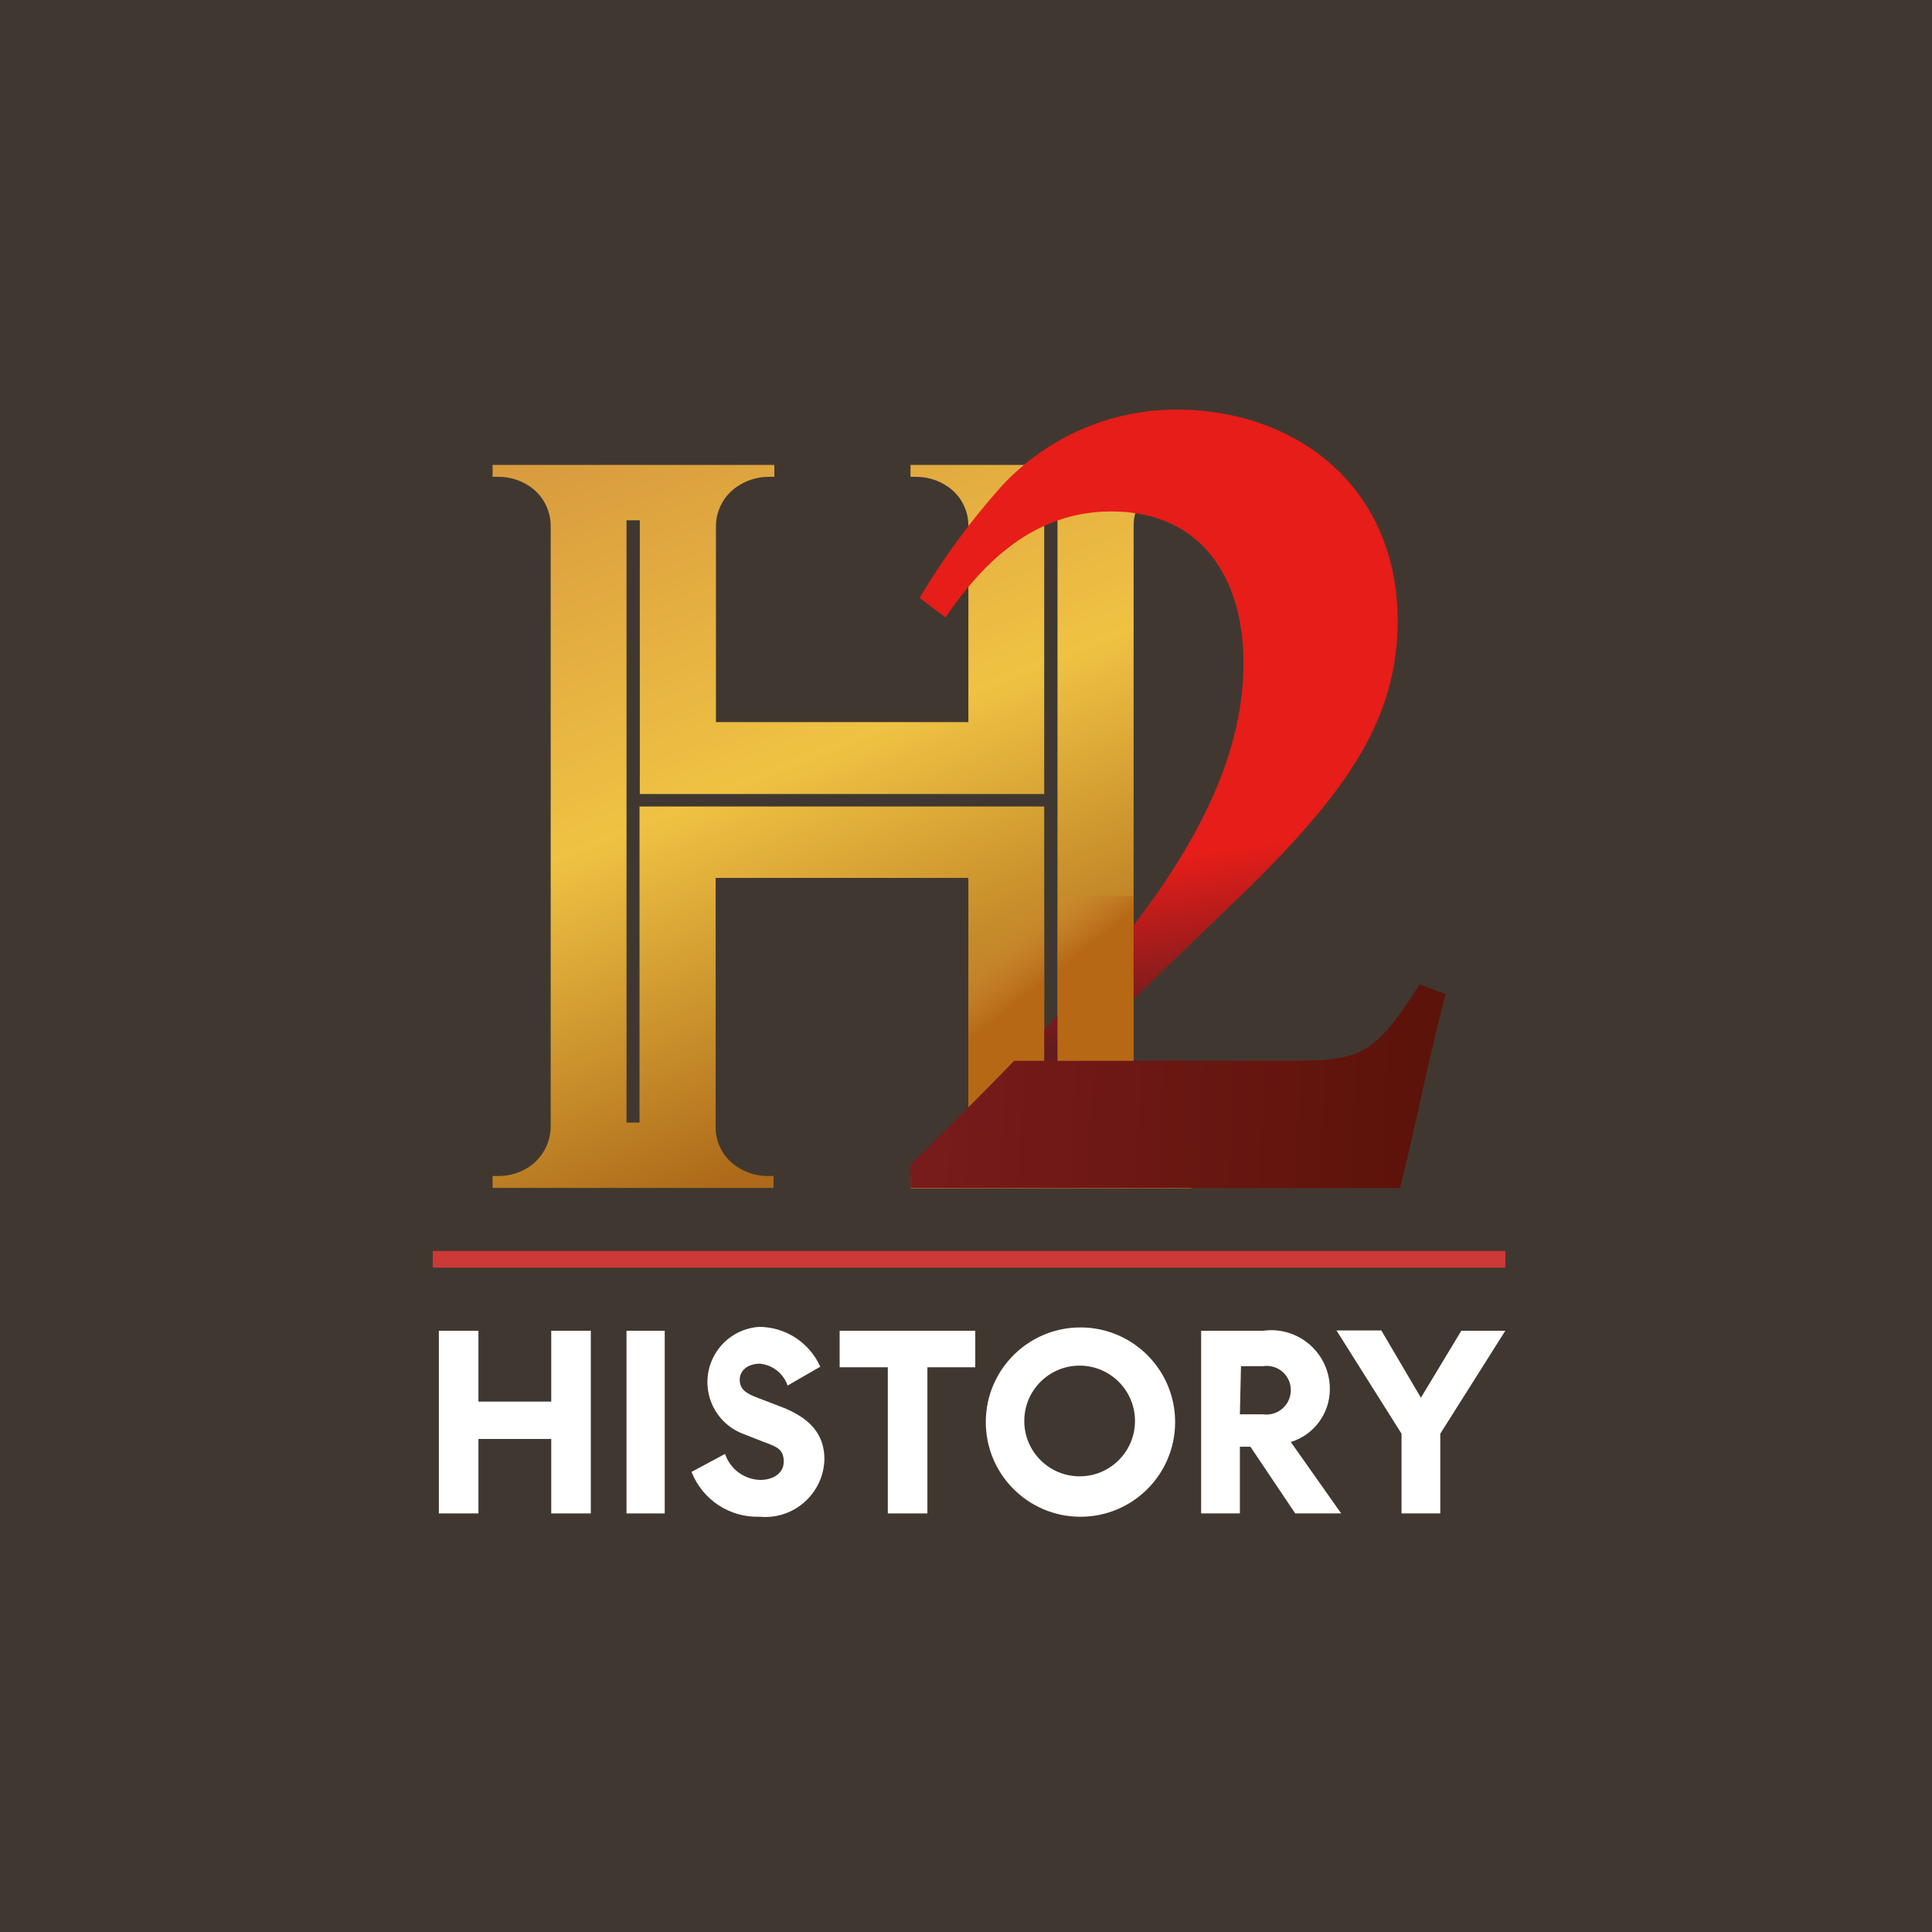
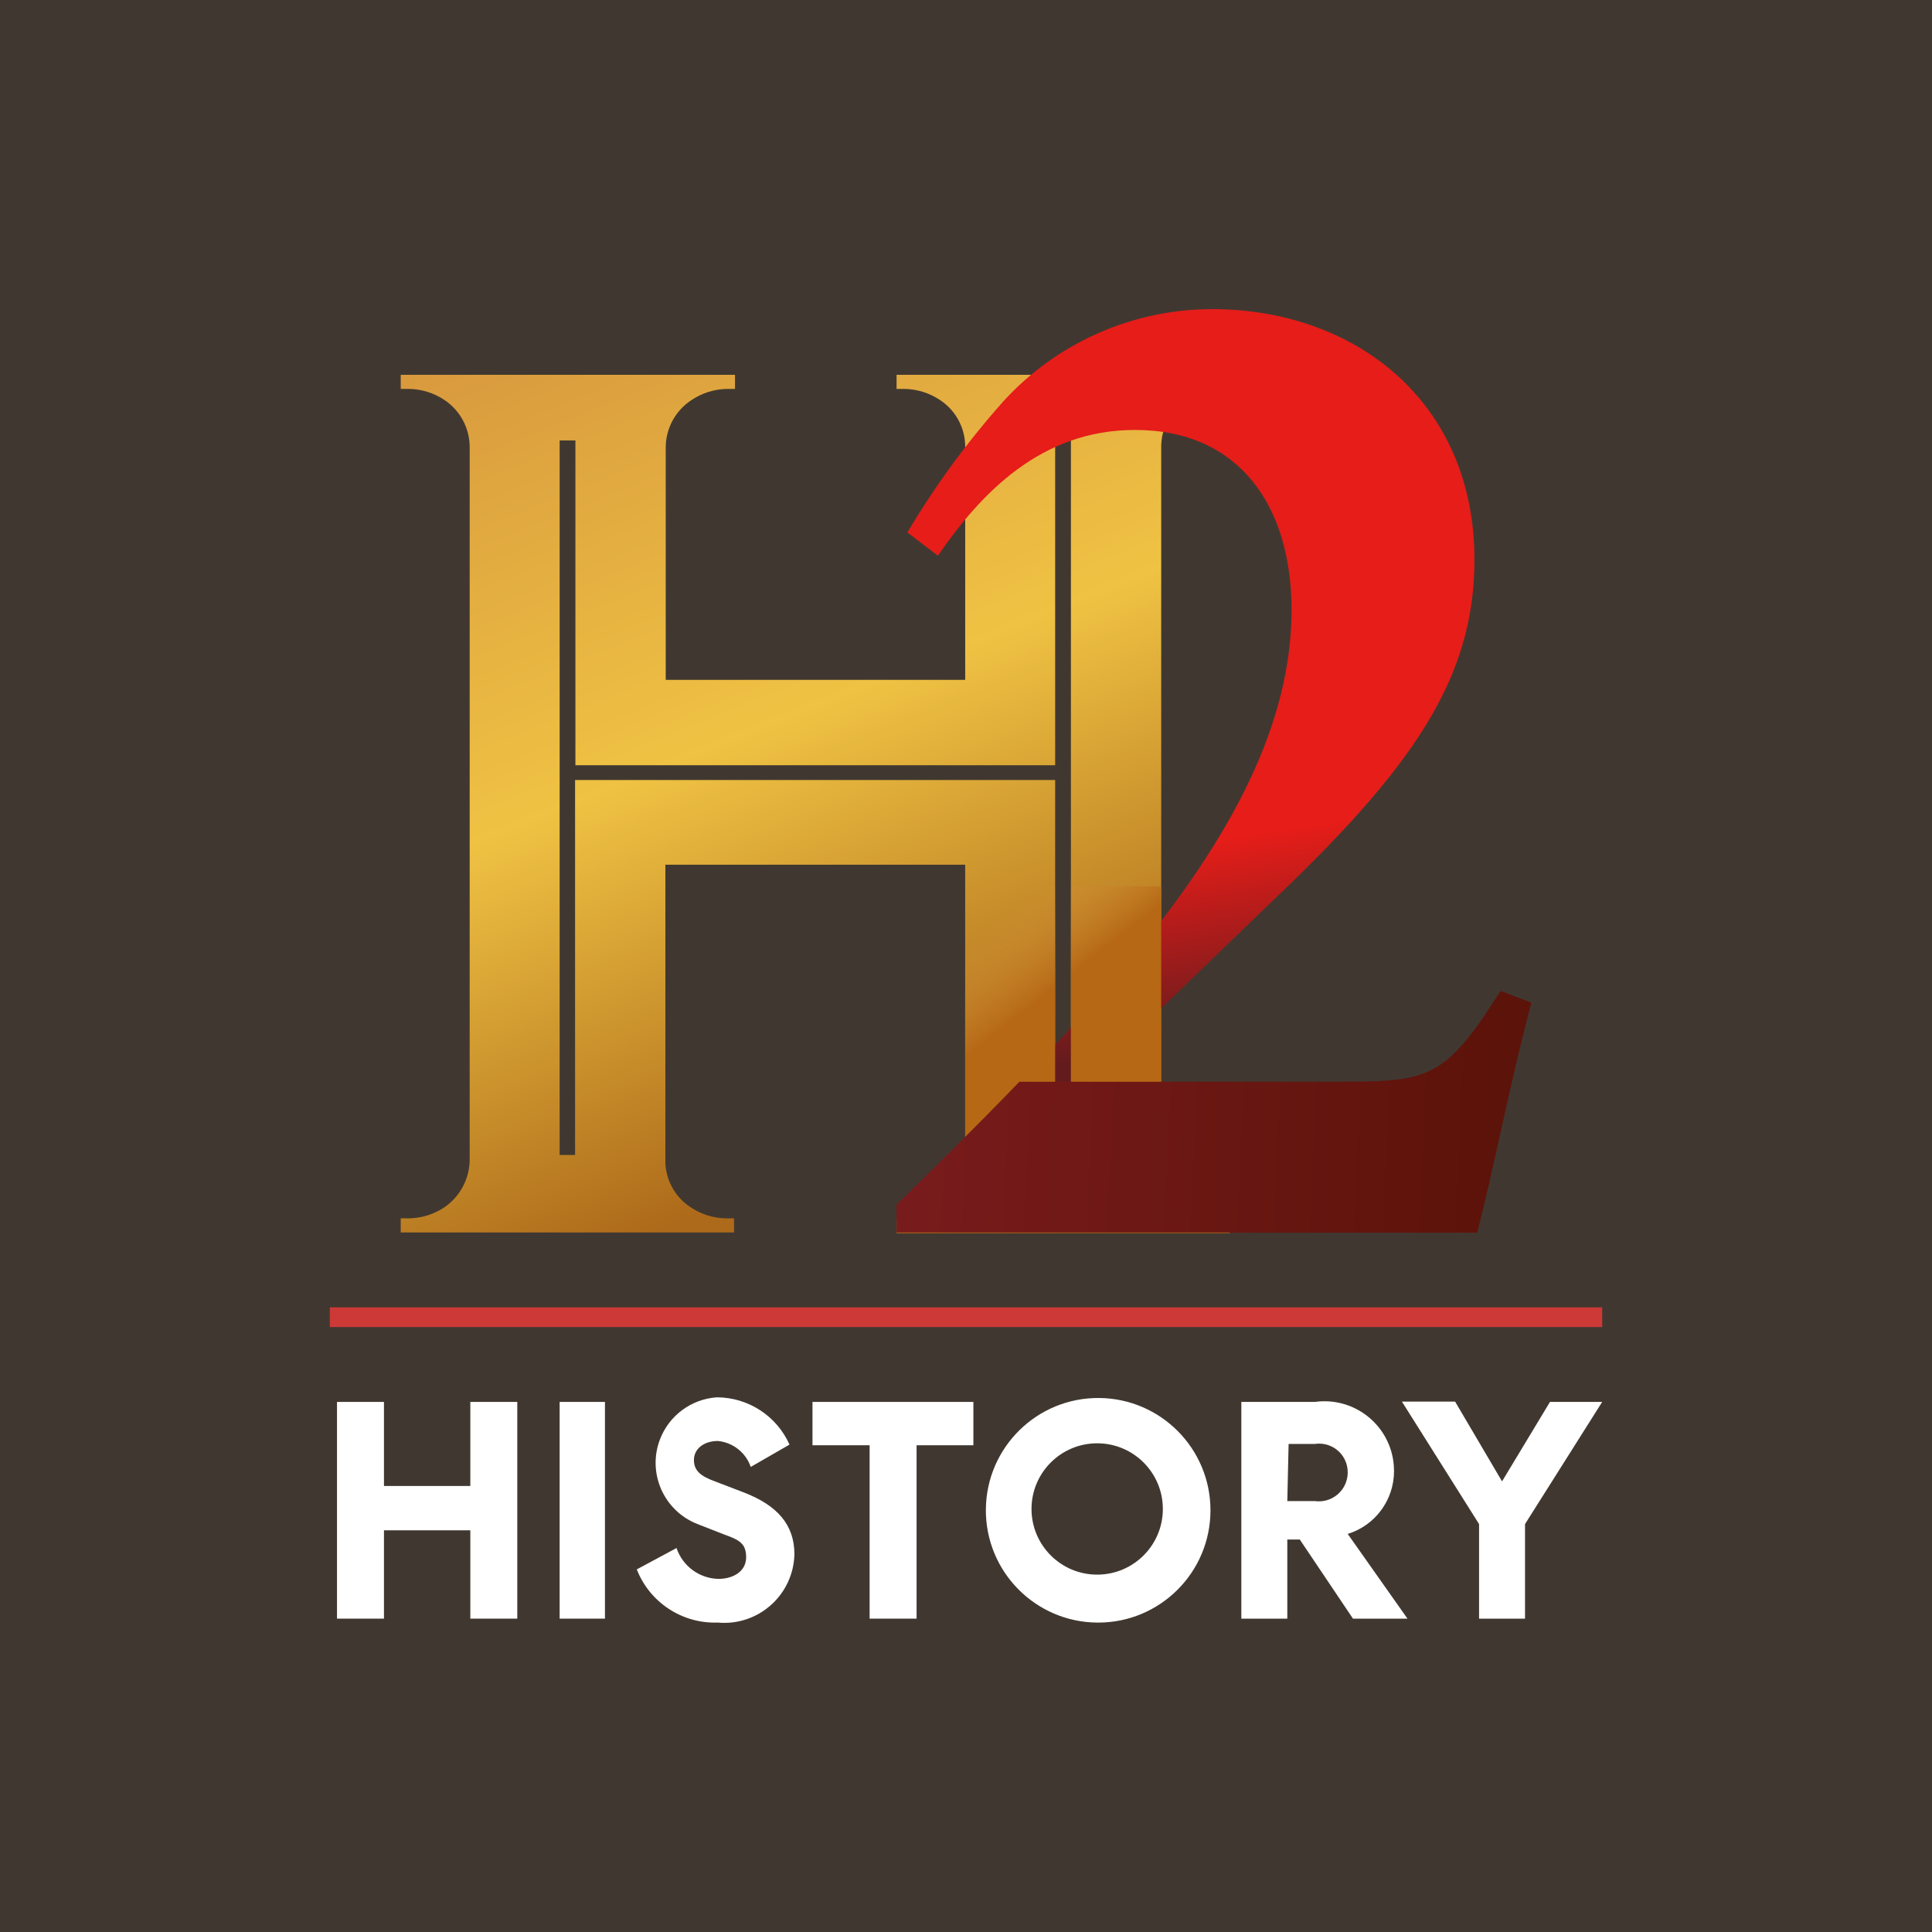
<svg xmlns="http://www.w3.org/2000/svg" width="250" height="250" viewBox="0 0 250 250" fill="none">
  <rect width="250" height="250" fill="#403830" />
-   <path d="M136.838 145.263H135.119V104.361H82.755V145.263H81.072V67.326H82.792V102.749H135.12V67.326H136.84L136.838 145.263ZM141.209 153.716H154.175V152.176H153.315C151.907 152.155 150.537 151.718 149.375 150.922C147.628 149.685 146.62 147.654 146.689 145.514V144.116V68.042C146.677 66.004 147.685 64.095 149.375 62.956C150.536 62.161 151.907 61.724 153.315 61.703H154.175V60.163H117.821V61.703H118.681C120.089 61.724 121.459 62.161 122.621 62.956C124.322 64.102 125.331 66.027 125.307 68.078V69.69V93.437H92.642V69.69V68.078C92.653 66.019 93.686 64.099 95.399 62.956C96.56 62.161 97.931 61.724 99.339 61.703H100.199V60.163H63.738V61.703H64.598C66.018 61.717 67.402 62.154 68.573 62.956C70.249 64.108 71.252 66.009 71.259 68.042V144.116V145.514C71.328 147.653 70.32 149.684 68.573 150.922C67.401 151.725 66.017 152.162 64.598 152.176H63.738V153.716H100.092V152.176H99.232C97.824 152.155 96.454 151.718 95.292 150.922C93.68 149.846 92.68 148.06 92.606 146.123V113.601H125.306V146.123C125.272 148.092 124.267 149.915 122.62 150.994C121.459 151.789 120.088 152.226 118.68 152.247H117.82V153.787L141.209 153.716Z" fill="url(#paint0_linear_61_313)" />
-   <path d="M187.053 128.68C184.654 137.455 182.898 147.018 181.143 153.752H117.818V150.708C126.271 142.434 135.512 133.336 143.356 123.917C154.351 110.664 160.906 98.236 160.906 85.808C160.906 74.632 155.318 66.18 143.821 66.18C133.614 66.18 127.059 73.021 122.331 79.899L119 77.356C122.033 72.257 125.548 67.46 129.494 63.029C135.327 56.656 143.563 53.019 152.202 53C167.854 53 180.855 63.1 180.855 80.328C180.855 93.401 174.014 103.143 158.541 117.828L138.376 137.277H166.278C176.02 137.277 177.775 136.955 183.828 127.391L187.053 128.68Z" fill="url(#paint1_linear_61_313)" />
-   <path d="M136.838 145.263H135.119V115.965H125.304V146.123C125.271 148.092 124.265 149.915 122.618 150.994C121.457 151.789 120.086 152.226 118.678 152.247H117.818V153.787H154.172V152.247H153.312C151.904 152.226 150.534 151.789 149.372 150.994C147.625 149.757 146.617 147.725 146.686 145.585V144.188V115.964H136.837V145.262L136.838 145.263Z" fill="url(#paint2_linear_61_313)" />
-   <path d="M183.686 127.39C177.634 136.953 175.878 137.275 166.137 137.275H131.215C126.739 141.932 122.19 146.408 117.82 150.67V153.715H181.145C182.9 147.017 184.727 137.454 187.055 128.643L183.689 127.389L183.686 127.39Z" fill="url(#paint3_linear_61_313)" />
-   <path d="M194.79 164.031H56V161.882H194.79V164.031Z" fill="#CD3937" />
-   <path d="M56.788 172.198H61.91V181.367H71.33V172.198H76.451V195.836H71.33V186.202H61.91V195.836H56.788V172.198Z" fill="white" />
-   <path d="M86.014 172.198V195.836H81.07V172.198H86.014Z" fill="white" />
-   <path d="M93.821 188.136C94.482 190.101 96.297 191.445 98.37 191.502C100.018 191.502 101.414 190.678 101.414 189.138C101.414 187.597 100.626 187.24 98.943 186.631L96.113 185.521C92.425 184.089 90.596 179.938 92.027 176.25C93.034 173.657 95.45 171.881 98.227 171.695C101.649 171.708 104.747 173.727 106.142 176.853L101.916 179.288C101.378 177.726 99.978 176.62 98.334 176.459C96.794 176.459 95.719 177.318 95.719 178.536C95.719 179.754 96.542 180.326 98.011 180.864L101.091 182.046C104.852 183.478 106.678 185.628 106.678 188.816C106.578 193.048 103.066 196.397 98.834 196.297C98.654 196.292 98.476 196.282 98.296 196.265C94.426 196.395 90.896 194.07 89.485 190.464L93.82 188.136H93.821Z" fill="white" />
-   <path d="M108.65 172.198H126.2V176.925H120.004V195.836H114.883V176.925H108.65V172.198Z" fill="white" />
-   <path d="M139.704 196.267C132.939 196.208 127.504 190.675 127.563 183.911C127.622 177.146 133.155 171.711 139.919 171.77C146.642 171.829 152.06 177.295 152.061 184.018C152.061 190.783 146.578 196.268 139.813 196.268C139.776 196.268 139.74 196.268 139.704 196.268V196.267ZM139.704 176.711C135.748 176.711 132.541 179.918 132.541 183.874C132.541 187.829 135.748 191.036 139.704 191.036C143.66 191.036 146.867 187.829 146.867 183.874C146.867 179.918 143.66 176.711 139.704 176.711Z" fill="white" />
-   <path d="M160.441 195.836H155.427V172.198H163.449C167.603 171.624 171.436 174.527 172.01 178.681C172.059 179.036 172.083 179.396 172.081 179.755C172.08 182.896 170.032 185.669 167.03 186.596L173.549 195.836H167.604L161.802 187.205H160.441V195.836ZM160.441 183.014H163.449C165.173 183.251 166.764 182.046 167.001 180.322C167.022 180.17 167.033 180.015 167.03 179.862C167.03 178.142 165.634 176.747 163.914 176.747C163.758 176.747 163.602 176.759 163.449 176.782H160.583L160.441 183.014Z" fill="white" />
-   <path d="M186.373 195.836H181.358V185.52L172.941 172.16H178.743L183.865 180.864L189.094 172.197H194.788L186.371 185.52V195.836H186.373Z" fill="white" />
+   <path d="M138.575 149.454H136.536V100.931H74.415V149.454H72.418V56.995H74.458V99.018H136.537V56.995H138.577L138.575 149.454ZM143.76 159.482H159.142V157.656H158.122C156.451 157.63 154.827 157.112 153.448 156.168C151.375 154.701 150.179 152.291 150.261 149.752V148.094V57.845C150.247 55.428 151.442 53.162 153.448 51.812C154.825 50.868 156.451 50.35 158.122 50.324H159.142V48.498H116.015V50.324H117.034C118.705 50.35 120.33 50.868 121.709 51.812C123.727 53.17 124.924 55.455 124.896 57.888V59.8V87.972H86.144V59.8V57.888C86.156 55.445 87.382 53.168 89.415 51.812C90.792 50.868 92.418 50.35 94.089 50.324H95.109V48.498H51.854V50.324H52.874C54.559 50.341 56.201 50.859 57.59 51.812C59.578 53.178 60.768 55.433 60.777 57.845V148.094V149.752C60.858 152.289 59.663 154.699 57.59 156.168C56.2 157.121 54.558 157.639 52.874 157.656H51.854V159.482H94.982V157.656H93.962C92.291 157.63 90.666 157.112 89.287 156.168C87.375 154.891 86.189 152.773 86.101 150.474V111.893H124.894V150.474C124.854 152.81 123.661 154.973 121.707 156.253C120.33 157.197 118.704 157.715 117.033 157.74H116.013V159.567L143.76 159.482Z" fill="url(#paint0_linear_363_2717)" />
+   <path d="M198.146 129.782C195.3 140.192 193.217 151.537 191.135 159.525H116.011V155.914C126.039 146.099 137.001 135.306 146.307 124.13C159.351 108.408 167.127 93.665 167.127 78.921C167.127 65.663 160.499 55.636 146.859 55.636C134.75 55.636 126.973 63.752 121.365 71.911L117.413 68.894C121.011 62.845 125.181 57.154 129.862 51.898C136.782 44.337 146.553 40.023 156.801 40C175.37 40 190.793 51.982 190.793 72.42C190.793 87.929 182.677 99.486 164.322 116.907L140.4 139.98H173.5C185.057 139.98 187.14 139.598 194.32 128.253L198.146 129.782Z" fill="url(#paint1_linear_363_2717)" />
+   <path d="M138.574 149.455H136.535V114.698H124.892V150.474C124.852 152.81 123.659 154.973 121.705 156.253C120.328 157.197 118.701 157.715 117.031 157.74H116.011V159.567H159.138V157.74H158.118C156.448 157.715 154.823 157.197 153.444 156.253C151.372 154.785 150.176 152.375 150.257 149.836V148.179V114.696H138.573V149.453L138.574 149.455Z" fill="url(#paint2_linear_363_2717)" />
+   <path d="M194.153 128.251C186.972 139.597 184.89 139.979 173.333 139.979H131.905C126.594 145.502 121.197 150.813 116.014 155.87V159.481H191.138C193.22 151.536 195.387 140.19 198.149 129.737L194.156 128.25L194.153 128.251Z" fill="url(#paint3_linear_363_2717)" />
+   <path d="M207.325 171.719H42.675V169.17H207.325V171.719Z" fill="#CD3937" />
+   <path d="M43.609 181.408H49.685V192.286H60.86V181.408H66.936V209.451H60.86V198.021H49.685V209.451H43.609V181.408Z" fill="white" />
+   <path d="M78.281 181.408V209.451H72.417V181.408H78.281Z" fill="white" />
+   <path d="M87.543 200.316C88.327 202.647 90.481 204.242 92.94 204.309C94.895 204.309 96.551 203.332 96.551 201.504C96.551 199.676 95.616 199.253 93.619 198.53L90.262 197.213C85.887 195.515 83.717 190.591 85.415 186.215C86.609 183.139 89.476 181.032 92.77 180.812C96.83 180.827 100.505 183.222 102.16 186.931L97.146 189.82C96.508 187.966 94.848 186.654 92.897 186.463C91.07 186.463 89.794 187.483 89.794 188.927C89.794 190.372 90.771 191.051 92.514 191.689L96.168 193.091C100.629 194.79 102.796 197.34 102.796 201.122C102.677 206.143 98.511 210.116 93.49 209.997C93.277 209.992 93.066 209.98 92.853 209.96C88.261 210.113 84.073 207.356 82.4 203.078L87.542 200.316H87.543Z" fill="white" />
+   <path d="M105.135 181.408H125.955V187.016H118.605V209.451H112.529V187.016H105.135V181.408Z" fill="white" />
+   <path d="M141.975 209.962C133.949 209.892 127.501 203.328 127.572 195.304C127.642 187.278 134.205 180.83 142.23 180.9C150.205 180.97 156.633 187.455 156.634 195.431C156.634 203.456 150.129 209.963 142.104 209.963C142.061 209.963 142.018 209.963 141.975 209.963V209.962ZM141.975 186.762C137.282 186.762 133.477 190.566 133.477 195.259C133.477 199.952 137.282 203.757 141.975 203.757C146.668 203.757 150.473 199.952 150.473 195.259C150.473 190.566 146.668 186.762 141.975 186.762Z" fill="white" />
+   <path d="M166.577 209.451H160.628V181.408H170.145C175.073 180.727 179.62 184.171 180.301 189.099C180.359 189.521 180.388 189.947 180.385 190.373C180.383 194.099 177.955 197.389 174.393 198.489L182.127 209.451H175.074L168.191 199.211H166.577V209.451ZM166.577 194.24H170.145C172.191 194.521 174.077 193.091 174.359 191.046C174.383 190.865 174.396 190.682 174.393 190.501C174.393 188.46 172.737 186.805 170.696 186.805C170.511 186.805 170.327 186.819 170.145 186.846H166.745L166.577 194.24Z" fill="white" />
+   <path d="M197.339 209.451H191.39V197.213L181.405 181.364H188.288L194.364 191.689L200.567 181.407H207.323L197.338 197.213V209.451H197.339Z" fill="white" />
  <defs>
-     <linearGradient id="paint0_linear_61_313" x1="88.676" y1="49.783" x2="125.035" y2="140.261" gradientUnits="userSpaceOnUse">
+     <linearGradient id="paint0_linear_363_2717" x1="81.439" y1="36.184" x2="124.572" y2="143.521" gradientUnits="userSpaceOnUse">
      <stop stop-color="#D8993E" />
      <stop offset="0.52" stop-color="#EFC243" />
      <stop offset="1" stop-color="#AD6A1A" />
    </linearGradient>
-     <linearGradient id="paint1_linear_61_313" x1="153.965" y1="132.591" x2="150.705" y2="111.277" gradientUnits="userSpaceOnUse">
+     <linearGradient id="paint1_linear_363_2717" x1="158.892" y1="134.421" x2="155.026" y2="109.135" gradientUnits="userSpaceOnUse">
      <stop stop-color="#641B1D" />
      <stop offset="1" stop-color="#E61D19" />
    </linearGradient>
-     <linearGradient id="paint2_linear_61_313" x1="125.906" y1="122.097" x2="131.794" y2="129.612" gradientUnits="userSpaceOnUse">
+     <linearGradient id="paint2_linear_363_2717" x1="125.605" y1="121.972" x2="132.591" y2="130.887" gradientUnits="userSpaceOnUse">
      <stop stop-color="#D8993E" stop-opacity="0" />
      <stop offset="1" stop-color="#B66815" />
    </linearGradient>
-     <linearGradient id="paint3_linear_61_313" x1="120.048" y1="136.418" x2="183.377" y2="139.499" gradientUnits="userSpaceOnUse">
+     <linearGradient id="paint3_linear_363_2717" x1="118.656" y1="138.962" x2="193.785" y2="142.616" gradientUnits="userSpaceOnUse">
      <stop stop-color="#781B1C" />
      <stop offset="1" stop-color="#5C1309" />
    </linearGradient>
  </defs>
</svg>
